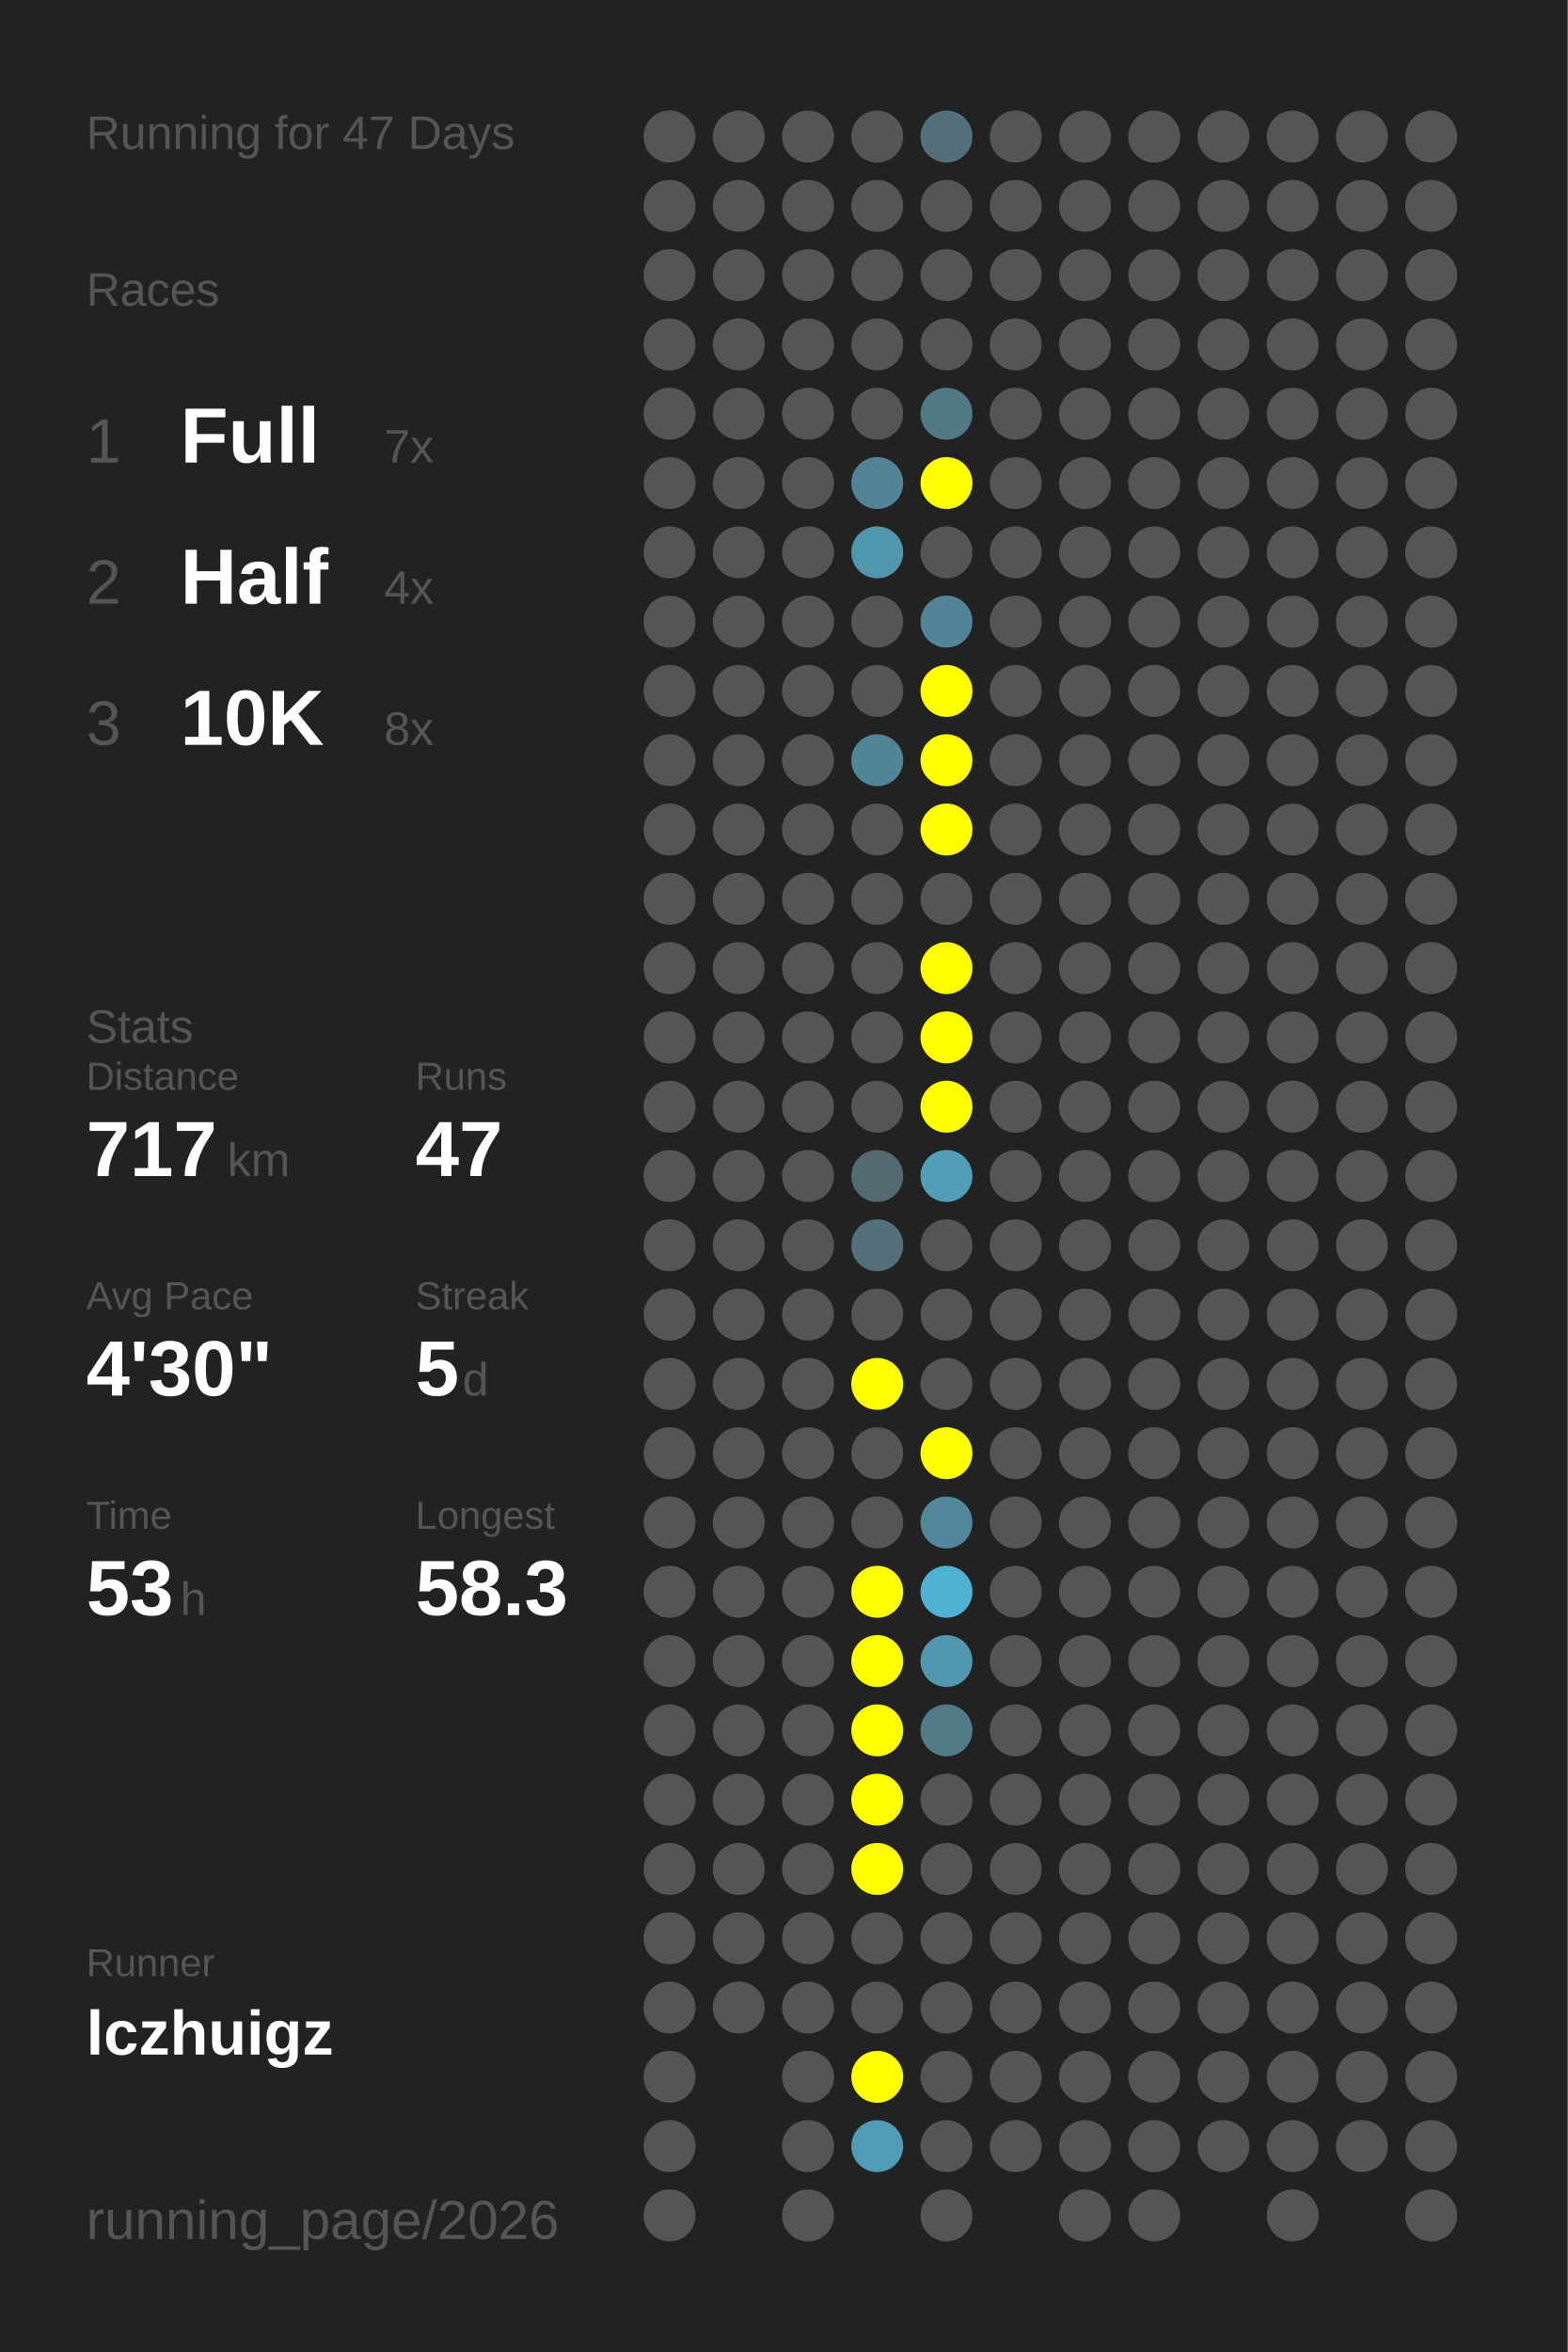
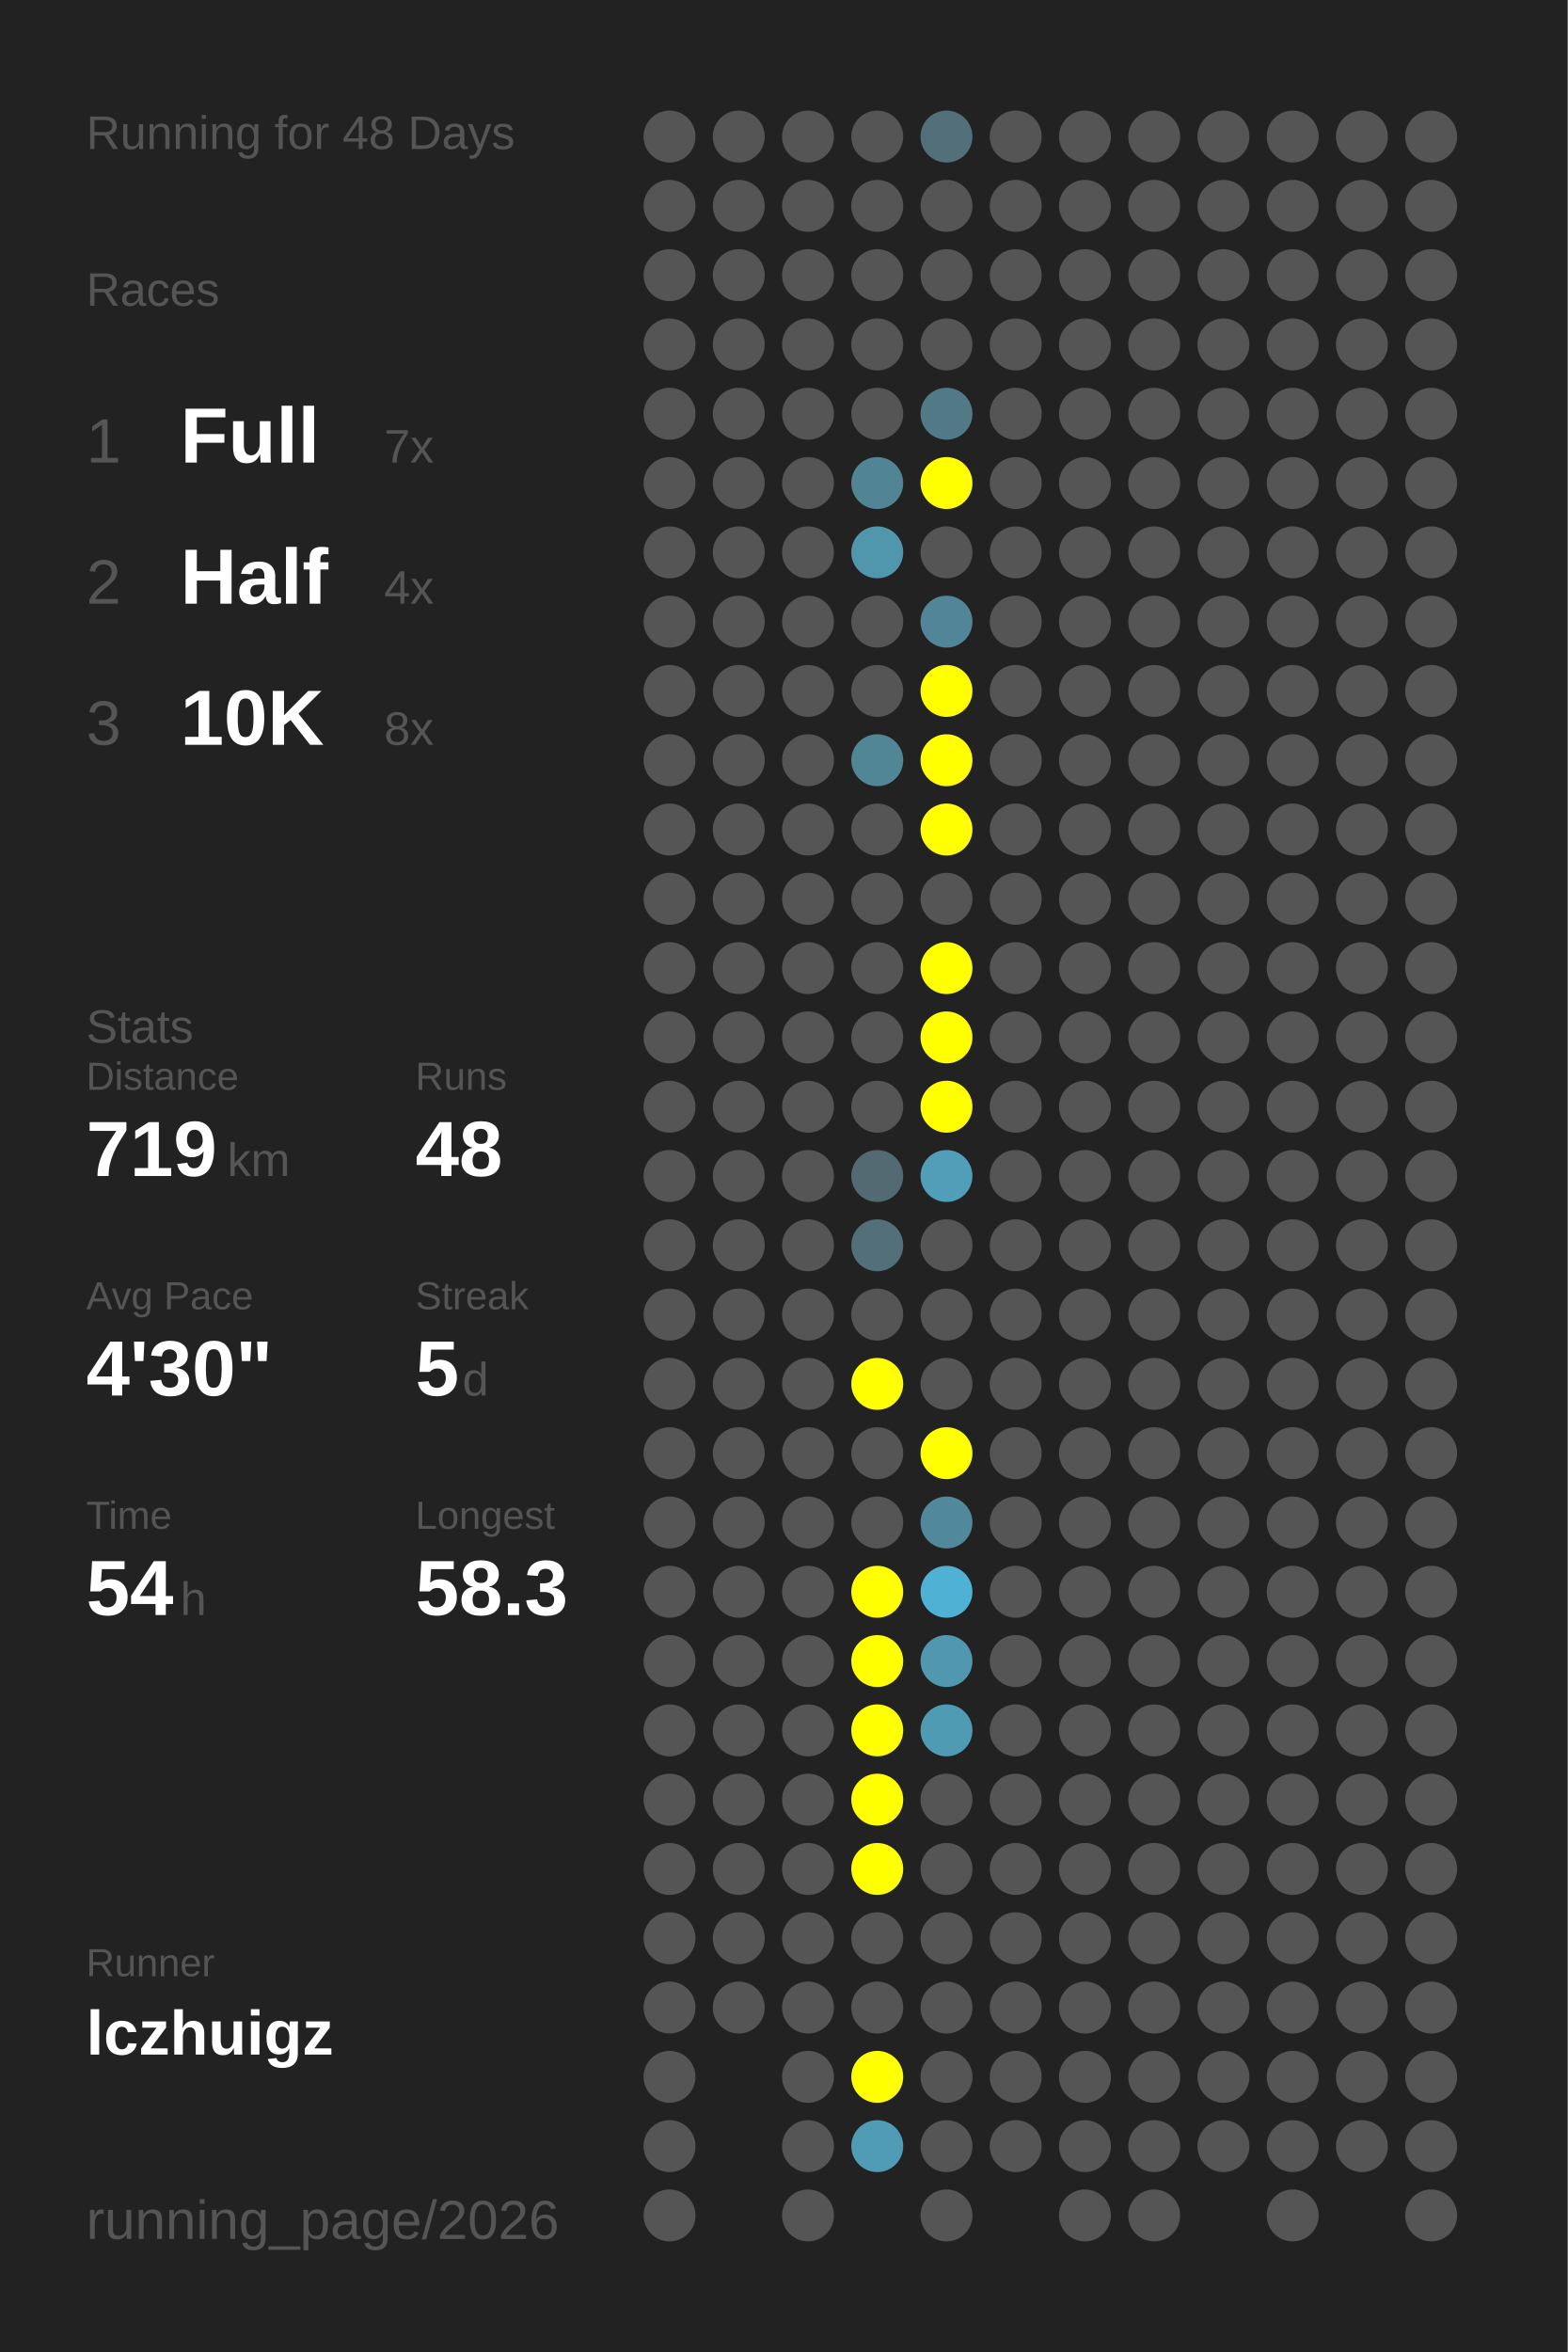
<svg xmlns="http://www.w3.org/2000/svg" baseProfile="full" height="300mm" version="1.1" viewBox="0,0,200,300" width="200mm">
  <defs />
  <rect fill="#222222" height="300" width="200" x="0" y="0" />
-   <text fill="#555555" style="font-size:6px; font-family:Arial;" x="11" y="19">Running for 47 Days</text>
+   <text fill="#555555" style="font-size:6px; font-family:Arial;" x="11" y="19">Running for 48 Days</text>
  <text fill="#555555" style="font-size:6px; font-family:Arial;" x="11" y="39">Races</text>
  <text fill="#555555" style="font-size:8px; font-family:Arial;" x="11" y="59">1</text>
  <text fill="#FFFFFF" style="font-size:10px; font-family:Arial; font-weight:bold;" x="23" y="59">Full</text>
  <text fill="#555555" style="font-size:6px; font-family:Arial;" x="49" y="59">7x</text>
  <text fill="#555555" style="font-size:8px; font-family:Arial;" x="11" y="77">2</text>
  <text fill="#FFFFFF" style="font-size:10px; font-family:Arial; font-weight:bold;" x="23" y="77">Half</text>
  <text fill="#555555" style="font-size:6px; font-family:Arial;" x="49" y="77">4x</text>
  <text fill="#555555" style="font-size:8px; font-family:Arial;" x="11" y="95">3</text>
  <text fill="#FFFFFF" style="font-size:10px; font-family:Arial; font-weight:bold;" x="23" y="95">10K</text>
  <text fill="#555555" style="font-size:6px; font-family:Arial;" x="49" y="95">8x</text>
  <text fill="#555555" style="font-size:6px; font-family:Arial;" x="11" y="133">Stats</text>
  <text fill="#555555" style="font-size:5px; font-family:Arial;" x="11" y="139">Distance</text>
-   <text fill="#FFFFFF" style="font-size:10px; font-family:Arial; font-weight:bold;" x="11" y="150">717</text>
+   <text fill="#FFFFFF" style="font-size:10px; font-family:Arial; font-weight:bold;" x="11" y="150">719</text>
  <text fill="#555555" style="font-size:6px; font-family:Arial;" x="29" y="150">km</text>
  <text fill="#555555" style="font-size:5px; font-family:Arial;" x="53" y="139">Runs</text>
-   <text fill="#FFFFFF" style="font-size:10px; font-family:Arial; font-weight:bold;" x="53" y="150">47</text>
+   <text fill="#FFFFFF" style="font-size:10px; font-family:Arial; font-weight:bold;" x="53" y="150">48</text>
  <text fill="#555555" style="font-size:5px; font-family:Arial;" x="11" y="167">Avg Pace</text>
  <text fill="#FFFFFF" style="font-size:10px; font-family:Arial; font-weight:bold;" x="11" y="178">4'30"</text>
  <text fill="#555555" style="font-size:5px; font-family:Arial;" x="53" y="167">Streak</text>
  <text fill="#FFFFFF" style="font-size:10px; font-family:Arial; font-weight:bold;" x="53" y="178">5</text>
  <text fill="#555555" style="font-size:6px; font-family:Arial;" x="59" y="178">d</text>
  <text fill="#555555" style="font-size:5px; font-family:Arial;" x="11" y="195">Time</text>
-   <text fill="#FFFFFF" style="font-size:10px; font-family:Arial; font-weight:bold;" x="11" y="206">53</text>
+   <text fill="#FFFFFF" style="font-size:10px; font-family:Arial; font-weight:bold;" x="11" y="206">54</text>
  <text fill="#555555" style="font-size:6px; font-family:Arial;" x="23" y="206">h</text>
  <text fill="#555555" style="font-size:5px; font-family:Arial;" x="53" y="195">Longest</text>
  <text fill="#FFFFFF" style="font-size:10px; font-family:Arial; font-weight:bold;" x="53" y="206">58.3</text>
  <text fill="#555555" style="font-size:5px; font-family:Arial;" x="11" y="252.065">Runner</text>
  <text fill="#FFFFFF" style="font-size:8px; font-family:Arial; font-weight:bold;" x="11" y="262.065">lczhuigz</text>
  <text fill="#555555" style="font-size:7px; font-family:Arial;" x="11" y="285.581">running_page/2026</text>
  <circle cx="85.417" cy="17.419" fill="#555555" r="3.312" />
  <circle cx="85.417" cy="26.258" fill="#555555" r="3.312" />
  <circle cx="85.417" cy="35.097" fill="#555555" r="3.312" />
  <circle cx="85.417" cy="43.935" fill="#555555" r="3.312" />
  <circle cx="85.417" cy="52.774" fill="#555555" r="3.312" />
  <circle cx="85.417" cy="61.613" fill="#555555" r="3.312" />
  <circle cx="85.417" cy="70.452" fill="#555555" r="3.312" />
  <circle cx="85.417" cy="79.29" fill="#555555" r="3.312" />
  <circle cx="85.417" cy="88.129" fill="#555555" r="3.312" />
  <circle cx="85.417" cy="96.968" fill="#555555" r="3.312" />
  <circle cx="85.417" cy="105.806" fill="#555555" r="3.312" />
  <circle cx="85.417" cy="114.645" fill="#555555" r="3.312" />
  <circle cx="85.417" cy="123.484" fill="#555555" r="3.312" />
  <circle cx="85.417" cy="132.323" fill="#555555" r="3.312" />
  <circle cx="85.417" cy="141.161" fill="#555555" r="3.312" />
  <circle cx="85.417" cy="150" fill="#555555" r="3.312" />
  <circle cx="85.417" cy="158.839" fill="#555555" r="3.312" />
  <circle cx="85.417" cy="167.677" fill="#555555" r="3.312" />
  <circle cx="85.417" cy="176.516" fill="#555555" r="3.312" />
  <circle cx="85.417" cy="185.355" fill="#555555" r="3.312" />
  <circle cx="85.417" cy="194.194" fill="#555555" r="3.312" />
  <circle cx="85.417" cy="203.032" fill="#555555" r="3.312" />
  <circle cx="85.417" cy="211.871" fill="#555555" r="3.312" />
  <circle cx="85.417" cy="220.71" fill="#555555" r="3.312" />
  <circle cx="85.417" cy="229.548" fill="#555555" r="3.312" />
  <circle cx="85.417" cy="238.387" fill="#555555" r="3.312" />
  <circle cx="85.417" cy="247.226" fill="#555555" r="3.312" />
  <circle cx="85.417" cy="256.065" fill="#555555" r="3.312" />
  <circle cx="85.417" cy="264.903" fill="#555555" r="3.312" />
  <circle cx="85.417" cy="273.742" fill="#555555" r="3.312" />
  <circle cx="85.417" cy="282.581" fill="#555555" r="3.312" />
  <circle cx="94.25" cy="17.419" fill="#555555" r="3.312" />
  <circle cx="94.25" cy="26.258" fill="#555555" r="3.312" />
  <circle cx="94.25" cy="35.097" fill="#555555" r="3.312" />
  <circle cx="94.25" cy="43.935" fill="#555555" r="3.312" />
  <circle cx="94.25" cy="52.774" fill="#555555" r="3.312" />
  <circle cx="94.25" cy="61.613" fill="#555555" r="3.312" />
  <circle cx="94.25" cy="70.452" fill="#555555" r="3.312" />
  <circle cx="94.25" cy="79.29" fill="#555555" r="3.312" />
  <circle cx="94.25" cy="88.129" fill="#555555" r="3.312" />
  <circle cx="94.25" cy="96.968" fill="#555555" r="3.312" />
  <circle cx="94.25" cy="105.806" fill="#555555" r="3.312" />
  <circle cx="94.25" cy="114.645" fill="#555555" r="3.312" />
  <circle cx="94.25" cy="123.484" fill="#555555" r="3.312" />
  <circle cx="94.25" cy="132.323" fill="#555555" r="3.312" />
  <circle cx="94.25" cy="141.161" fill="#555555" r="3.312" />
  <circle cx="94.25" cy="150" fill="#555555" r="3.312" />
  <circle cx="94.25" cy="158.839" fill="#555555" r="3.312" />
  <circle cx="94.25" cy="167.677" fill="#555555" r="3.312" />
  <circle cx="94.25" cy="176.516" fill="#555555" r="3.312" />
  <circle cx="94.25" cy="185.355" fill="#555555" r="3.312" />
  <circle cx="94.25" cy="194.194" fill="#555555" r="3.312" />
  <circle cx="94.25" cy="203.032" fill="#555555" r="3.312" />
  <circle cx="94.25" cy="211.871" fill="#555555" r="3.312" />
  <circle cx="94.25" cy="220.71" fill="#555555" r="3.312" />
  <circle cx="94.25" cy="229.548" fill="#555555" r="3.312" />
  <circle cx="94.25" cy="238.387" fill="#555555" r="3.312" />
  <circle cx="94.25" cy="247.226" fill="#555555" r="3.312" />
  <circle cx="94.25" cy="256.065" fill="#555555" r="3.312" />
  <circle cx="103.083" cy="17.419" fill="#555555" r="3.312" />
  <circle cx="103.083" cy="26.258" fill="#555555" r="3.312" />
  <circle cx="103.083" cy="35.097" fill="#555555" r="3.312" />
  <circle cx="103.083" cy="43.935" fill="#555555" r="3.312" />
  <circle cx="103.083" cy="52.774" fill="#555555" r="3.312" />
  <circle cx="103.083" cy="61.613" fill="#555555" r="3.312" />
  <circle cx="103.083" cy="70.452" fill="#555555" r="3.312" />
  <circle cx="103.083" cy="79.29" fill="#555555" r="3.312" />
  <circle cx="103.083" cy="88.129" fill="#555555" r="3.312" />
  <circle cx="103.083" cy="96.968" fill="#555555" r="3.312" />
  <circle cx="103.083" cy="105.806" fill="#555555" r="3.312" />
  <circle cx="103.083" cy="114.645" fill="#555555" r="3.312" />
  <circle cx="103.083" cy="123.484" fill="#555555" r="3.312" />
  <circle cx="103.083" cy="132.323" fill="#555555" r="3.312" />
  <circle cx="103.083" cy="141.161" fill="#555555" r="3.312" />
  <circle cx="103.083" cy="150" fill="#555555" r="3.312" />
  <circle cx="103.083" cy="158.839" fill="#555555" r="3.312" />
  <circle cx="103.083" cy="167.677" fill="#555555" r="3.312" />
  <circle cx="103.083" cy="176.516" fill="#555555" r="3.312" />
  <circle cx="103.083" cy="185.355" fill="#555555" r="3.312" />
  <circle cx="103.083" cy="194.194" fill="#555555" r="3.312" />
  <circle cx="103.083" cy="203.032" fill="#555555" r="3.312" />
  <circle cx="103.083" cy="211.871" fill="#555555" r="3.312" />
  <circle cx="103.083" cy="220.71" fill="#555555" r="3.312" />
  <circle cx="103.083" cy="229.548" fill="#555555" r="3.312" />
  <circle cx="103.083" cy="238.387" fill="#555555" r="3.312" />
  <circle cx="103.083" cy="247.226" fill="#555555" r="3.312" />
  <circle cx="103.083" cy="256.065" fill="#555555" r="3.312" />
  <circle cx="103.083" cy="264.903" fill="#555555" r="3.312" />
  <circle cx="103.083" cy="273.742" fill="#555555" r="3.312" />
  <circle cx="103.083" cy="282.581" fill="#555555" r="3.312" />
  <circle cx="111.917" cy="17.419" fill="#555555" r="3.312" />
  <circle cx="111.917" cy="26.258" fill="#555555" r="3.312" />
  <circle cx="111.917" cy="35.097" fill="#555555" r="3.312" />
  <circle cx="111.917" cy="43.935" fill="#555555" r="3.312" />
  <circle cx="111.917" cy="52.774" fill="#555555" r="3.312" />
  <circle cx="111.917" cy="61.613" fill="#518495" r="3.312" />
  <circle cx="111.917" cy="70.452" fill="#5096ad" r="3.312" />
  <circle cx="111.917" cy="79.29" fill="#555555" r="3.312" />
  <circle cx="111.917" cy="88.129" fill="#555555" r="3.312" />
  <circle cx="111.917" cy="96.968" fill="#518697" r="3.312" />
  <circle cx="111.917" cy="105.806" fill="#555555" r="3.312" />
  <circle cx="111.917" cy="114.645" fill="#555555" r="3.312" />
  <circle cx="111.917" cy="123.484" fill="#555555" r="3.312" />
  <circle cx="111.917" cy="132.323" fill="#555555" r="3.312" />
  <circle cx="111.917" cy="141.161" fill="#555555" r="3.312" />
  <circle cx="111.917" cy="150" fill="#536a72" r="3.312" />
  <circle cx="111.917" cy="158.839" fill="#536f79" r="3.312" />
  <circle cx="111.917" cy="167.677" fill="#555555" r="3.312" />
  <circle cx="111.917" cy="176.516" fill="#FFFF00" r="3.312" />
  <circle cx="111.917" cy="185.355" fill="#555555" r="3.312" />
  <circle cx="111.917" cy="194.194" fill="#555555" r="3.312" />
  <circle cx="111.917" cy="203.032" fill="#FFFF00" r="3.312" />
  <circle cx="111.917" cy="211.871" fill="#FFFF00" r="3.312" />
  <circle cx="111.917" cy="220.71" fill="#FFFF00" r="3.312" />
  <circle cx="111.917" cy="229.548" fill="#FFFF00" r="3.312" />
  <circle cx="111.917" cy="238.387" fill="#FFFF00" r="3.312" />
  <circle cx="111.917" cy="247.226" fill="#555555" r="3.312" />
  <circle cx="111.917" cy="256.065" fill="#555555" r="3.312" />
  <circle cx="111.917" cy="264.903" fill="#FFFF00" r="3.312" />
  <circle cx="111.917" cy="273.742" fill="#509bb5" r="3.312" />
  <circle cx="120.75" cy="17.419" fill="#536f79" r="3.312" />
  <circle cx="120.75" cy="26.258" fill="#555555" r="3.312" />
  <circle cx="120.75" cy="35.097" fill="#555555" r="3.312" />
  <circle cx="120.75" cy="43.935" fill="#555555" r="3.312" />
  <circle cx="120.75" cy="52.774" fill="#527986" r="3.312" />
  <circle cx="120.75" cy="61.613" fill="#FFFF00" r="3.312" />
  <circle cx="120.75" cy="70.452" fill="#555555" r="3.312" />
  <circle cx="120.75" cy="79.29" fill="#518597" r="3.312" />
  <circle cx="120.75" cy="88.129" fill="#FFFF00" r="3.312" />
  <circle cx="120.75" cy="96.968" fill="#FFFF00" r="3.312" />
  <circle cx="120.75" cy="105.806" fill="#FFFF00" r="3.312" />
  <circle cx="120.75" cy="114.645" fill="#555555" r="3.312" />
  <circle cx="120.75" cy="123.484" fill="#FFFF00" r="3.312" />
  <circle cx="120.75" cy="132.323" fill="#FFFF00" r="3.312" />
  <circle cx="120.75" cy="141.161" fill="#FFFF00" r="3.312" />
  <circle cx="120.75" cy="150" fill="#509eb8" r="3.312" />
  <circle cx="120.75" cy="158.839" fill="#555555" r="3.312" />
  <circle cx="120.75" cy="167.677" fill="#555555" r="3.312" />
  <circle cx="120.75" cy="176.516" fill="#555555" r="3.312" />
  <circle cx="120.75" cy="185.355" fill="#FFFF00" r="3.312" />
  <circle cx="120.75" cy="194.194" fill="#51889b" r="3.312" />
  <circle cx="120.75" cy="203.032" fill="#4fb2d4" r="3.312" />
  <circle cx="120.75" cy="211.871" fill="#5097af" r="3.312" />
-   <circle cx="120.75" cy="220.71" fill="#527a87" r="3.312" />
+   <circle cx="120.75" cy="220.71" fill="#509bb4" r="3.312" />
  <circle cx="120.75" cy="229.548" fill="#555555" r="3.312" />
  <circle cx="120.75" cy="238.387" fill="#555555" r="3.312" />
  <circle cx="120.75" cy="247.226" fill="#555555" r="3.312" />
  <circle cx="120.75" cy="256.065" fill="#555555" r="3.312" />
  <circle cx="120.75" cy="264.903" fill="#555555" r="3.312" />
  <circle cx="120.75" cy="273.742" fill="#555555" r="3.312" />
  <circle cx="120.75" cy="282.581" fill="#555555" r="3.312" />
  <circle cx="129.583" cy="17.419" fill="#555555" r="3.312" />
  <circle cx="129.583" cy="26.258" fill="#555555" r="3.312" />
  <circle cx="129.583" cy="35.097" fill="#555555" r="3.312" />
  <circle cx="129.583" cy="43.935" fill="#555555" r="3.312" />
  <circle cx="129.583" cy="52.774" fill="#555555" r="3.312" />
  <circle cx="129.583" cy="61.613" fill="#555555" r="3.312" />
  <circle cx="129.583" cy="70.452" fill="#555555" r="3.312" />
  <circle cx="129.583" cy="79.29" fill="#555555" r="3.312" />
  <circle cx="129.583" cy="88.129" fill="#555555" r="3.312" />
  <circle cx="129.583" cy="96.968" fill="#555555" r="3.312" />
  <circle cx="129.583" cy="105.806" fill="#555555" r="3.312" />
  <circle cx="129.583" cy="114.645" fill="#555555" r="3.312" />
  <circle cx="129.583" cy="123.484" fill="#555555" r="3.312" />
  <circle cx="129.583" cy="132.323" fill="#555555" r="3.312" />
  <circle cx="129.583" cy="141.161" fill="#555555" r="3.312" />
  <circle cx="129.583" cy="150" fill="#555555" r="3.312" />
  <circle cx="129.583" cy="158.839" fill="#555555" r="3.312" />
  <circle cx="129.583" cy="167.677" fill="#555555" r="3.312" />
  <circle cx="129.583" cy="176.516" fill="#555555" r="3.312" />
  <circle cx="129.583" cy="185.355" fill="#555555" r="3.312" />
  <circle cx="129.583" cy="194.194" fill="#555555" r="3.312" />
  <circle cx="129.583" cy="203.032" fill="#555555" r="3.312" />
  <circle cx="129.583" cy="211.871" fill="#555555" r="3.312" />
  <circle cx="129.583" cy="220.71" fill="#555555" r="3.312" />
  <circle cx="129.583" cy="229.548" fill="#555555" r="3.312" />
  <circle cx="129.583" cy="238.387" fill="#555555" r="3.312" />
  <circle cx="129.583" cy="247.226" fill="#555555" r="3.312" />
  <circle cx="129.583" cy="256.065" fill="#555555" r="3.312" />
  <circle cx="129.583" cy="264.903" fill="#555555" r="3.312" />
  <circle cx="129.583" cy="273.742" fill="#555555" r="3.312" />
  <circle cx="138.417" cy="17.419" fill="#555555" r="3.312" />
  <circle cx="138.417" cy="26.258" fill="#555555" r="3.312" />
  <circle cx="138.417" cy="35.097" fill="#555555" r="3.312" />
  <circle cx="138.417" cy="43.935" fill="#555555" r="3.312" />
  <circle cx="138.417" cy="52.774" fill="#555555" r="3.312" />
  <circle cx="138.417" cy="61.613" fill="#555555" r="3.312" />
  <circle cx="138.417" cy="70.452" fill="#555555" r="3.312" />
  <circle cx="138.417" cy="79.29" fill="#555555" r="3.312" />
  <circle cx="138.417" cy="88.129" fill="#555555" r="3.312" />
  <circle cx="138.417" cy="96.968" fill="#555555" r="3.312" />
  <circle cx="138.417" cy="105.806" fill="#555555" r="3.312" />
  <circle cx="138.417" cy="114.645" fill="#555555" r="3.312" />
  <circle cx="138.417" cy="123.484" fill="#555555" r="3.312" />
  <circle cx="138.417" cy="132.323" fill="#555555" r="3.312" />
  <circle cx="138.417" cy="141.161" fill="#555555" r="3.312" />
  <circle cx="138.417" cy="150" fill="#555555" r="3.312" />
  <circle cx="138.417" cy="158.839" fill="#555555" r="3.312" />
  <circle cx="138.417" cy="167.677" fill="#555555" r="3.312" />
  <circle cx="138.417" cy="176.516" fill="#555555" r="3.312" />
  <circle cx="138.417" cy="185.355" fill="#555555" r="3.312" />
  <circle cx="138.417" cy="194.194" fill="#555555" r="3.312" />
  <circle cx="138.417" cy="203.032" fill="#555555" r="3.312" />
  <circle cx="138.417" cy="211.871" fill="#555555" r="3.312" />
  <circle cx="138.417" cy="220.71" fill="#555555" r="3.312" />
  <circle cx="138.417" cy="229.548" fill="#555555" r="3.312" />
  <circle cx="138.417" cy="238.387" fill="#555555" r="3.312" />
  <circle cx="138.417" cy="247.226" fill="#555555" r="3.312" />
  <circle cx="138.417" cy="256.065" fill="#555555" r="3.312" />
  <circle cx="138.417" cy="264.903" fill="#555555" r="3.312" />
  <circle cx="138.417" cy="273.742" fill="#555555" r="3.312" />
  <circle cx="138.417" cy="282.581" fill="#555555" r="3.312" />
  <circle cx="147.25" cy="17.419" fill="#555555" r="3.312" />
  <circle cx="147.25" cy="26.258" fill="#555555" r="3.312" />
  <circle cx="147.25" cy="35.097" fill="#555555" r="3.312" />
  <circle cx="147.25" cy="43.935" fill="#555555" r="3.312" />
  <circle cx="147.25" cy="52.774" fill="#555555" r="3.312" />
  <circle cx="147.25" cy="61.613" fill="#555555" r="3.312" />
  <circle cx="147.25" cy="70.452" fill="#555555" r="3.312" />
  <circle cx="147.25" cy="79.29" fill="#555555" r="3.312" />
  <circle cx="147.25" cy="88.129" fill="#555555" r="3.312" />
  <circle cx="147.25" cy="96.968" fill="#555555" r="3.312" />
  <circle cx="147.25" cy="105.806" fill="#555555" r="3.312" />
  <circle cx="147.25" cy="114.645" fill="#555555" r="3.312" />
  <circle cx="147.25" cy="123.484" fill="#555555" r="3.312" />
  <circle cx="147.25" cy="132.323" fill="#555555" r="3.312" />
  <circle cx="147.25" cy="141.161" fill="#555555" r="3.312" />
  <circle cx="147.25" cy="150" fill="#555555" r="3.312" />
  <circle cx="147.25" cy="158.839" fill="#555555" r="3.312" />
  <circle cx="147.25" cy="167.677" fill="#555555" r="3.312" />
  <circle cx="147.25" cy="176.516" fill="#555555" r="3.312" />
  <circle cx="147.25" cy="185.355" fill="#555555" r="3.312" />
  <circle cx="147.25" cy="194.194" fill="#555555" r="3.312" />
  <circle cx="147.25" cy="203.032" fill="#555555" r="3.312" />
  <circle cx="147.25" cy="211.871" fill="#555555" r="3.312" />
  <circle cx="147.25" cy="220.71" fill="#555555" r="3.312" />
  <circle cx="147.25" cy="229.548" fill="#555555" r="3.312" />
  <circle cx="147.25" cy="238.387" fill="#555555" r="3.312" />
  <circle cx="147.25" cy="247.226" fill="#555555" r="3.312" />
  <circle cx="147.25" cy="256.065" fill="#555555" r="3.312" />
  <circle cx="147.25" cy="264.903" fill="#555555" r="3.312" />
  <circle cx="147.25" cy="273.742" fill="#555555" r="3.312" />
  <circle cx="147.25" cy="282.581" fill="#555555" r="3.312" />
  <circle cx="156.083" cy="17.419" fill="#555555" r="3.312" />
  <circle cx="156.083" cy="26.258" fill="#555555" r="3.312" />
  <circle cx="156.083" cy="35.097" fill="#555555" r="3.312" />
  <circle cx="156.083" cy="43.935" fill="#555555" r="3.312" />
  <circle cx="156.083" cy="52.774" fill="#555555" r="3.312" />
  <circle cx="156.083" cy="61.613" fill="#555555" r="3.312" />
  <circle cx="156.083" cy="70.452" fill="#555555" r="3.312" />
  <circle cx="156.083" cy="79.29" fill="#555555" r="3.312" />
  <circle cx="156.083" cy="88.129" fill="#555555" r="3.312" />
  <circle cx="156.083" cy="96.968" fill="#555555" r="3.312" />
  <circle cx="156.083" cy="105.806" fill="#555555" r="3.312" />
  <circle cx="156.083" cy="114.645" fill="#555555" r="3.312" />
  <circle cx="156.083" cy="123.484" fill="#555555" r="3.312" />
  <circle cx="156.083" cy="132.323" fill="#555555" r="3.312" />
  <circle cx="156.083" cy="141.161" fill="#555555" r="3.312" />
  <circle cx="156.083" cy="150" fill="#555555" r="3.312" />
  <circle cx="156.083" cy="158.839" fill="#555555" r="3.312" />
  <circle cx="156.083" cy="167.677" fill="#555555" r="3.312" />
  <circle cx="156.083" cy="176.516" fill="#555555" r="3.312" />
  <circle cx="156.083" cy="185.355" fill="#555555" r="3.312" />
  <circle cx="156.083" cy="194.194" fill="#555555" r="3.312" />
  <circle cx="156.083" cy="203.032" fill="#555555" r="3.312" />
  <circle cx="156.083" cy="211.871" fill="#555555" r="3.312" />
  <circle cx="156.083" cy="220.71" fill="#555555" r="3.312" />
  <circle cx="156.083" cy="229.548" fill="#555555" r="3.312" />
  <circle cx="156.083" cy="238.387" fill="#555555" r="3.312" />
  <circle cx="156.083" cy="247.226" fill="#555555" r="3.312" />
  <circle cx="156.083" cy="256.065" fill="#555555" r="3.312" />
  <circle cx="156.083" cy="264.903" fill="#555555" r="3.312" />
  <circle cx="156.083" cy="273.742" fill="#555555" r="3.312" />
  <circle cx="164.917" cy="17.419" fill="#555555" r="3.312" />
  <circle cx="164.917" cy="26.258" fill="#555555" r="3.312" />
  <circle cx="164.917" cy="35.097" fill="#555555" r="3.312" />
  <circle cx="164.917" cy="43.935" fill="#555555" r="3.312" />
  <circle cx="164.917" cy="52.774" fill="#555555" r="3.312" />
  <circle cx="164.917" cy="61.613" fill="#555555" r="3.312" />
  <circle cx="164.917" cy="70.452" fill="#555555" r="3.312" />
  <circle cx="164.917" cy="79.29" fill="#555555" r="3.312" />
  <circle cx="164.917" cy="88.129" fill="#555555" r="3.312" />
  <circle cx="164.917" cy="96.968" fill="#555555" r="3.312" />
  <circle cx="164.917" cy="105.806" fill="#555555" r="3.312" />
  <circle cx="164.917" cy="114.645" fill="#555555" r="3.312" />
  <circle cx="164.917" cy="123.484" fill="#555555" r="3.312" />
  <circle cx="164.917" cy="132.323" fill="#555555" r="3.312" />
  <circle cx="164.917" cy="141.161" fill="#555555" r="3.312" />
  <circle cx="164.917" cy="150" fill="#555555" r="3.312" />
  <circle cx="164.917" cy="158.839" fill="#555555" r="3.312" />
  <circle cx="164.917" cy="167.677" fill="#555555" r="3.312" />
  <circle cx="164.917" cy="176.516" fill="#555555" r="3.312" />
  <circle cx="164.917" cy="185.355" fill="#555555" r="3.312" />
  <circle cx="164.917" cy="194.194" fill="#555555" r="3.312" />
  <circle cx="164.917" cy="203.032" fill="#555555" r="3.312" />
  <circle cx="164.917" cy="211.871" fill="#555555" r="3.312" />
  <circle cx="164.917" cy="220.71" fill="#555555" r="3.312" />
  <circle cx="164.917" cy="229.548" fill="#555555" r="3.312" />
  <circle cx="164.917" cy="238.387" fill="#555555" r="3.312" />
  <circle cx="164.917" cy="247.226" fill="#555555" r="3.312" />
  <circle cx="164.917" cy="256.065" fill="#555555" r="3.312" />
  <circle cx="164.917" cy="264.903" fill="#555555" r="3.312" />
  <circle cx="164.917" cy="273.742" fill="#555555" r="3.312" />
  <circle cx="164.917" cy="282.581" fill="#555555" r="3.312" />
  <circle cx="173.75" cy="17.419" fill="#555555" r="3.312" />
  <circle cx="173.75" cy="26.258" fill="#555555" r="3.312" />
  <circle cx="173.75" cy="35.097" fill="#555555" r="3.312" />
  <circle cx="173.75" cy="43.935" fill="#555555" r="3.312" />
  <circle cx="173.75" cy="52.774" fill="#555555" r="3.312" />
  <circle cx="173.75" cy="61.613" fill="#555555" r="3.312" />
  <circle cx="173.75" cy="70.452" fill="#555555" r="3.312" />
  <circle cx="173.75" cy="79.29" fill="#555555" r="3.312" />
  <circle cx="173.75" cy="88.129" fill="#555555" r="3.312" />
  <circle cx="173.75" cy="96.968" fill="#555555" r="3.312" />
  <circle cx="173.75" cy="105.806" fill="#555555" r="3.312" />
  <circle cx="173.75" cy="114.645" fill="#555555" r="3.312" />
  <circle cx="173.75" cy="123.484" fill="#555555" r="3.312" />
  <circle cx="173.75" cy="132.323" fill="#555555" r="3.312" />
  <circle cx="173.75" cy="141.161" fill="#555555" r="3.312" />
  <circle cx="173.75" cy="150" fill="#555555" r="3.312" />
  <circle cx="173.75" cy="158.839" fill="#555555" r="3.312" />
  <circle cx="173.75" cy="167.677" fill="#555555" r="3.312" />
  <circle cx="173.75" cy="176.516" fill="#555555" r="3.312" />
  <circle cx="173.75" cy="185.355" fill="#555555" r="3.312" />
  <circle cx="173.75" cy="194.194" fill="#555555" r="3.312" />
  <circle cx="173.75" cy="203.032" fill="#555555" r="3.312" />
  <circle cx="173.75" cy="211.871" fill="#555555" r="3.312" />
  <circle cx="173.75" cy="220.71" fill="#555555" r="3.312" />
  <circle cx="173.75" cy="229.548" fill="#555555" r="3.312" />
  <circle cx="173.75" cy="238.387" fill="#555555" r="3.312" />
  <circle cx="173.75" cy="247.226" fill="#555555" r="3.312" />
  <circle cx="173.75" cy="256.065" fill="#555555" r="3.312" />
  <circle cx="173.75" cy="264.903" fill="#555555" r="3.312" />
  <circle cx="173.75" cy="273.742" fill="#555555" r="3.312" />
  <circle cx="182.583" cy="17.419" fill="#555555" r="3.312" />
  <circle cx="182.583" cy="26.258" fill="#555555" r="3.312" />
  <circle cx="182.583" cy="35.097" fill="#555555" r="3.312" />
  <circle cx="182.583" cy="43.935" fill="#555555" r="3.312" />
  <circle cx="182.583" cy="52.774" fill="#555555" r="3.312" />
  <circle cx="182.583" cy="61.613" fill="#555555" r="3.312" />
  <circle cx="182.583" cy="70.452" fill="#555555" r="3.312" />
  <circle cx="182.583" cy="79.29" fill="#555555" r="3.312" />
  <circle cx="182.583" cy="88.129" fill="#555555" r="3.312" />
  <circle cx="182.583" cy="96.968" fill="#555555" r="3.312" />
  <circle cx="182.583" cy="105.806" fill="#555555" r="3.312" />
  <circle cx="182.583" cy="114.645" fill="#555555" r="3.312" />
  <circle cx="182.583" cy="123.484" fill="#555555" r="3.312" />
  <circle cx="182.583" cy="132.323" fill="#555555" r="3.312" />
  <circle cx="182.583" cy="141.161" fill="#555555" r="3.312" />
  <circle cx="182.583" cy="150" fill="#555555" r="3.312" />
  <circle cx="182.583" cy="158.839" fill="#555555" r="3.312" />
  <circle cx="182.583" cy="167.677" fill="#555555" r="3.312" />
  <circle cx="182.583" cy="176.516" fill="#555555" r="3.312" />
  <circle cx="182.583" cy="185.355" fill="#555555" r="3.312" />
  <circle cx="182.583" cy="194.194" fill="#555555" r="3.312" />
  <circle cx="182.583" cy="203.032" fill="#555555" r="3.312" />
  <circle cx="182.583" cy="211.871" fill="#555555" r="3.312" />
  <circle cx="182.583" cy="220.71" fill="#555555" r="3.312" />
  <circle cx="182.583" cy="229.548" fill="#555555" r="3.312" />
  <circle cx="182.583" cy="238.387" fill="#555555" r="3.312" />
  <circle cx="182.583" cy="247.226" fill="#555555" r="3.312" />
  <circle cx="182.583" cy="256.065" fill="#555555" r="3.312" />
  <circle cx="182.583" cy="264.903" fill="#555555" r="3.312" />
  <circle cx="182.583" cy="273.742" fill="#555555" r="3.312" />
  <circle cx="182.583" cy="282.581" fill="#555555" r="3.312" />
</svg>
